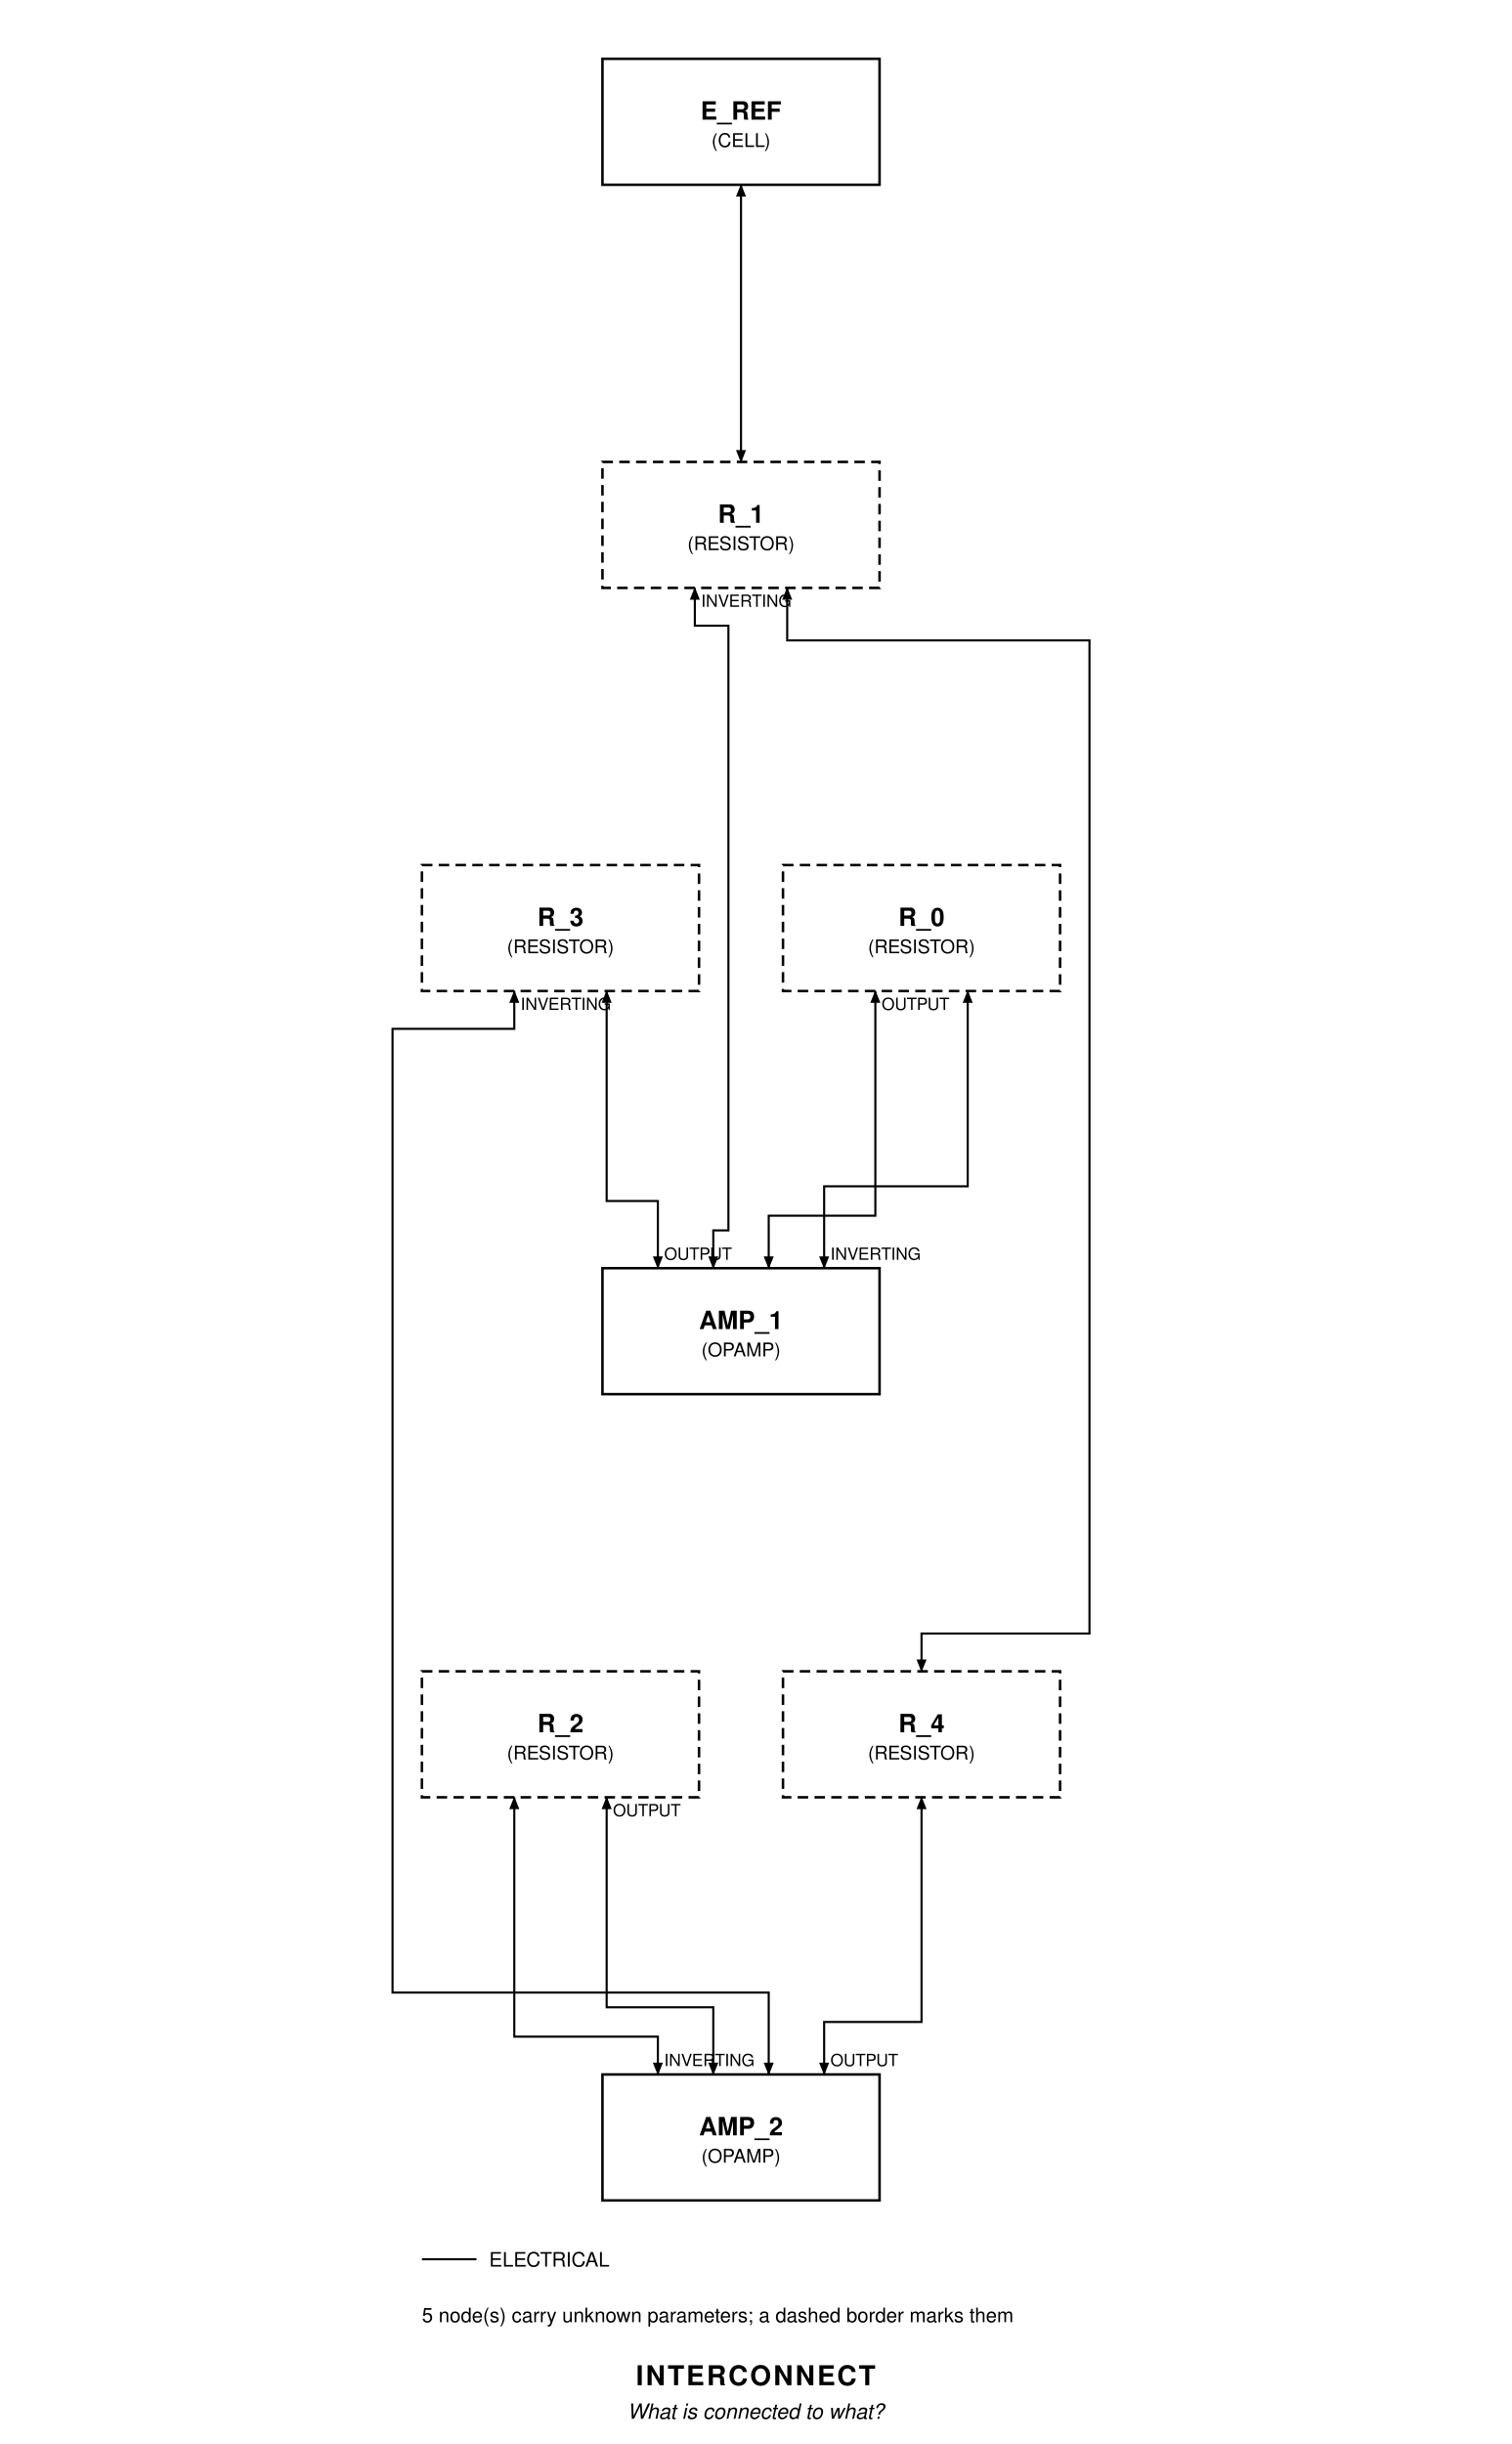
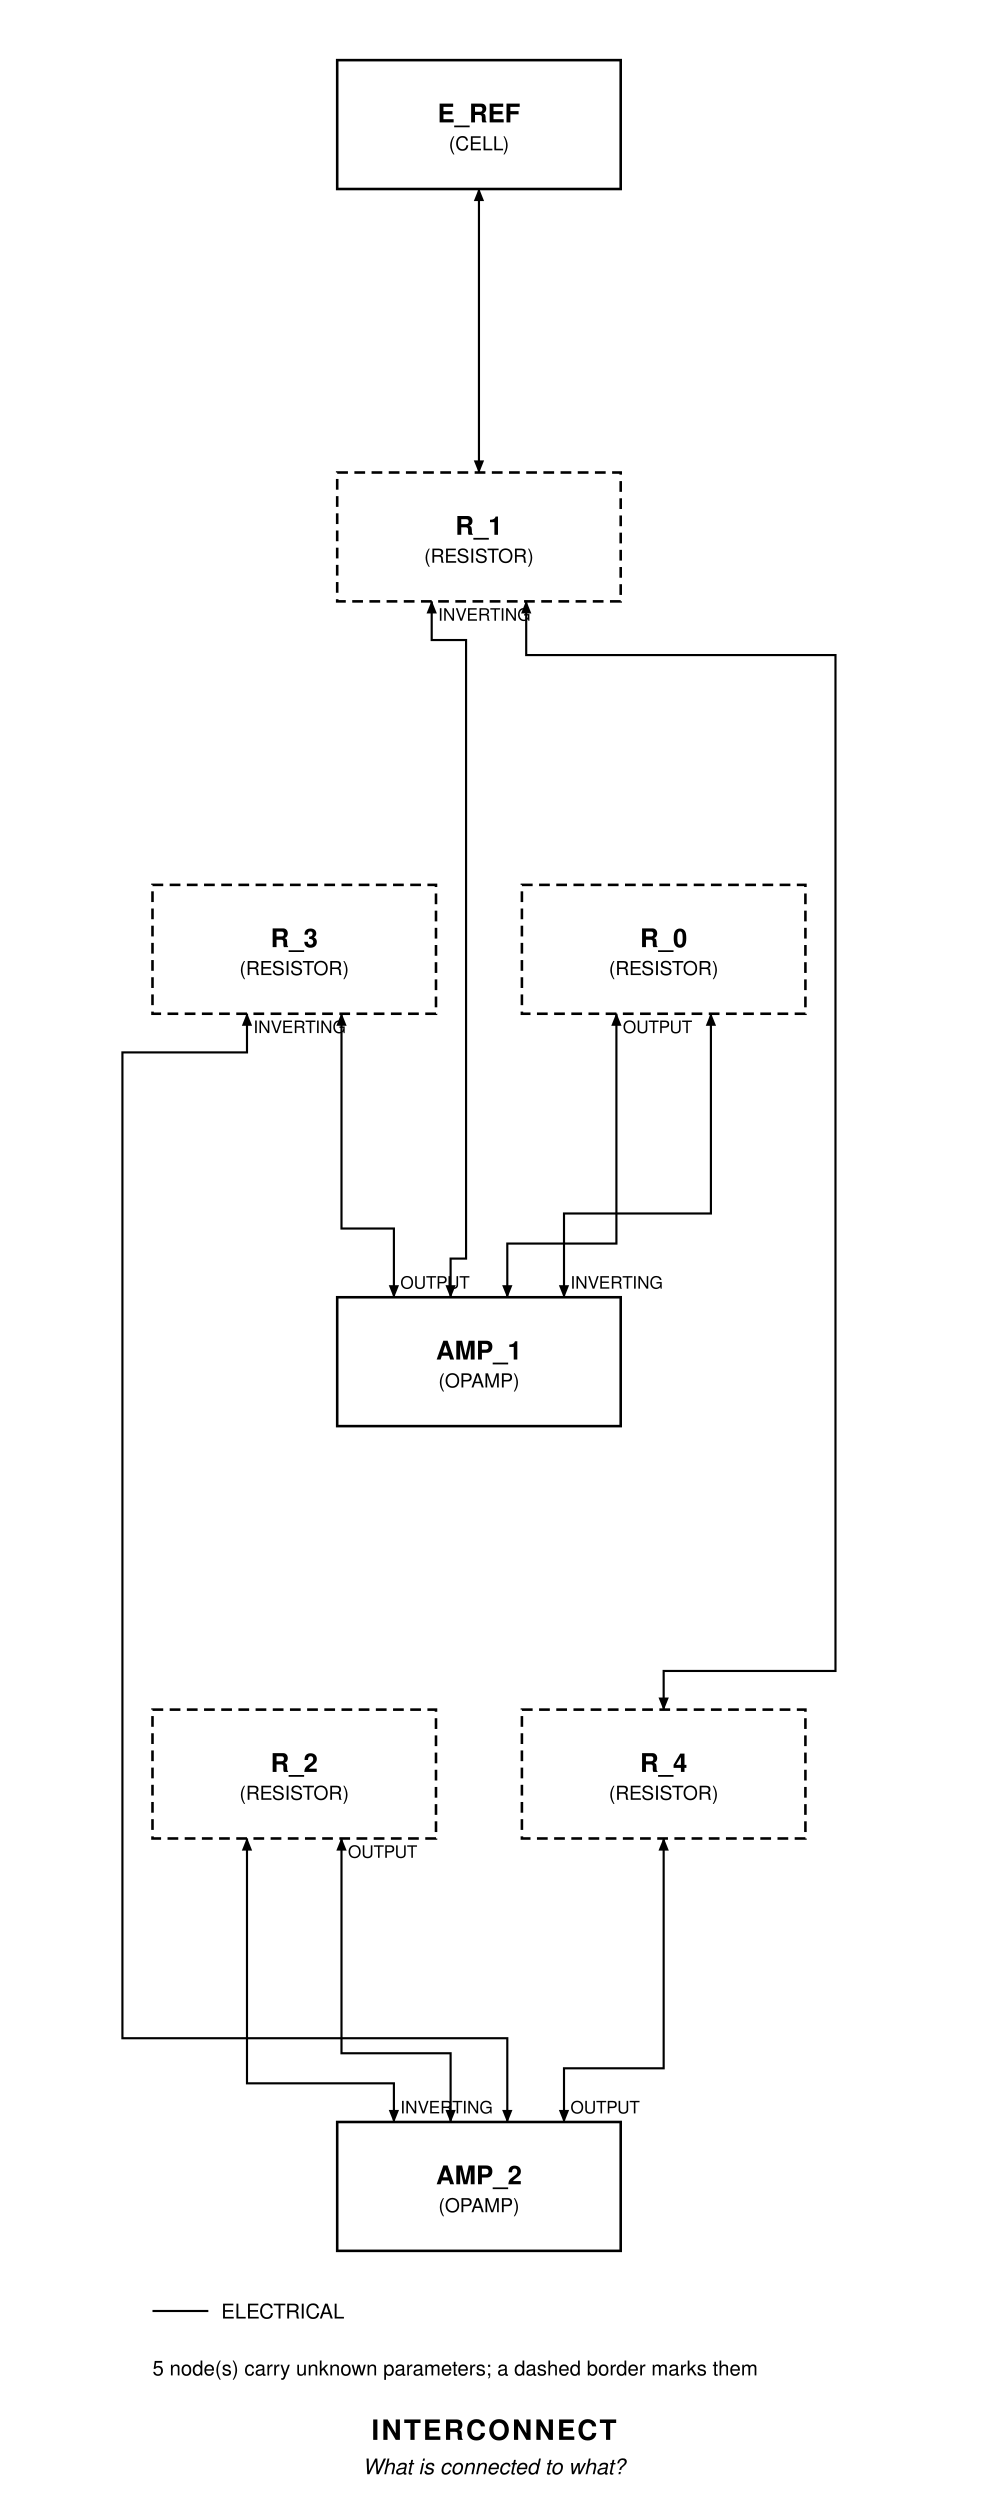
- <svg xmlns="http://www.w3.org/2000/svg" width="720" height="1164" viewBox="0 0 720 1164" font-family="Helvetica, Arial, sans-serif">
+ <svg xmlns="http://www.w3.org/2000/svg" width="460" height="1164" viewBox="0 0 460 1164" font-family="Helvetica, Arial, sans-serif">
  <defs>
    <marker id="arrow" viewBox="0 0 8 8" refX="7.5" refY="4" markerWidth="6" markerHeight="6" orient="auto-start-reverse">
      <path d="M0,0.8 L8,4 L0,7.2 Z" fill="#000000" />
    </marker>
  </defs>
-   <g transform="translate(173,0)">
+   <g transform="translate(43,0)">
    <polyline points="158.0,280.0 158.0,298.0 174.0,298.0 174.0,586.0 166.8,586.0 166.8,604.0" fill="none" stroke="#000000" stroke-width="1" marker-start="url(#arrow)" marker-end="url(#arrow)" />
    <polyline points="202.0,280.0 202.0,305.0 346.0,305.0 346.0,778.0 266.0,778.0 266.0,796.0" fill="none" stroke="#000000" stroke-width="1" marker-start="url(#arrow)" marker-end="url(#arrow)" />
    <polyline points="140.4,988.0 140.4,970.0 72.0,970.0 72.0,856.0" fill="none" stroke="#000000" stroke-width="1" marker-start="url(#arrow)" marker-end="url(#arrow)" />
    <polyline points="219.6,988.0 219.6,963.0 266.0,963.0 266.0,856.0" fill="none" stroke="#000000" stroke-width="1" marker-start="url(#arrow)" marker-end="url(#arrow)" />
    <polyline points="116.0,856.0 116.0,956.0 166.8,956.0 166.8,988.0" fill="none" stroke="#000000" stroke-width="1" marker-start="url(#arrow)" marker-end="url(#arrow)" />
    <polyline points="72.0,472.0 72.0,490.0 14.0,490.0 14.0,949.0 193.2,949.0 193.2,988.0" fill="none" stroke="#000000" stroke-width="1" marker-start="url(#arrow)" marker-end="url(#arrow)" />
    <polyline points="180.0,88.0 180.0,202.0 180.0,202.0 180.0,220.0" fill="none" stroke="#000000" stroke-width="1" marker-start="url(#arrow)" marker-end="url(#arrow)" />
    <polyline points="244.0,472.0 244.0,579.0 193.2,579.0 193.2,604.0" fill="none" stroke="#000000" stroke-width="1" marker-start="url(#arrow)" marker-end="url(#arrow)" />
    <polyline points="140.4,604.0 140.4,572.0 116.0,572.0 116.0,472.0" fill="none" stroke="#000000" stroke-width="1" marker-start="url(#arrow)" marker-end="url(#arrow)" />
    <polyline points="219.6,604.0 219.6,565.0 288.0,565.0 288.0,472.0" fill="none" stroke="#000000" stroke-width="1" marker-start="url(#arrow)" marker-end="url(#arrow)" />
    <g>
      <rect x="114" y="220" width="132" height="60" fill="none" stroke="#000000" stroke-width="1.2" stroke-dasharray="5 3" />
      <text x="180" y="249.0" text-anchor="middle" font-size="12" font-weight="bold" fill="#000000">R_1</text>
      <text x="180" y="262.0" text-anchor="middle" font-size="9" fill="#000000">(RESISTOR)</text>
    </g>
    <g>
      <rect x="114" y="988" width="132" height="60" fill="none" stroke="#000000" stroke-width="1.2" />
      <text x="180" y="1017.0" text-anchor="middle" font-size="12" font-weight="bold" fill="#000000">AMP_2</text>
      <text x="180" y="1030.0" text-anchor="middle" font-size="9" fill="#000000">(OPAMP)</text>
    </g>
    <g>
      <rect x="28" y="796" width="132" height="60" fill="none" stroke="#000000" stroke-width="1.2" stroke-dasharray="5 3" />
      <text x="94" y="825.0" text-anchor="middle" font-size="12" font-weight="bold" fill="#000000">R_2</text>
      <text x="94" y="838.0" text-anchor="middle" font-size="9" fill="#000000">(RESISTOR)</text>
    </g>
    <g>
      <rect x="28" y="412" width="132" height="60" fill="none" stroke="#000000" stroke-width="1.2" stroke-dasharray="5 3" />
      <text x="94" y="441.0" text-anchor="middle" font-size="12" font-weight="bold" fill="#000000">R_3</text>
      <text x="94" y="454.0" text-anchor="middle" font-size="9" fill="#000000">(RESISTOR)</text>
    </g>
    <g>
      <rect x="114" y="28" width="132" height="60" fill="none" stroke="#000000" stroke-width="1.2" />
      <text x="180" y="57.0" text-anchor="middle" font-size="12" font-weight="bold" fill="#000000">E_REF</text>
      <text x="180" y="70.0" text-anchor="middle" font-size="9" fill="#000000">(CELL)</text>
    </g>
    <g>
      <rect x="200" y="412" width="132" height="60" fill="none" stroke="#000000" stroke-width="1.2" stroke-dasharray="5 3" />
      <text x="266" y="441.0" text-anchor="middle" font-size="12" font-weight="bold" fill="#000000">R_0</text>
      <text x="266" y="454.0" text-anchor="middle" font-size="9" fill="#000000">(RESISTOR)</text>
    </g>
    <g>
      <rect x="114" y="604" width="132" height="60" fill="none" stroke="#000000" stroke-width="1.2" />
      <text x="180" y="633.0" text-anchor="middle" font-size="12" font-weight="bold" fill="#000000">AMP_1</text>
      <text x="180" y="646.0" text-anchor="middle" font-size="9" fill="#000000">(OPAMP)</text>
    </g>
    <g>
      <rect x="200" y="796" width="132" height="60" fill="none" stroke="#000000" stroke-width="1.2" stroke-dasharray="5 3" />
      <text x="266" y="825.0" text-anchor="middle" font-size="12" font-weight="bold" fill="#000000">R_4</text>
      <text x="266" y="838.0" text-anchor="middle" font-size="9" fill="#000000">(RESISTOR)</text>
    </g>
    <text x="161.0" y="289.0" text-anchor="start" font-size="8" fill="#000000">INVERTING</text>
    <text x="143.4" y="984.0" text-anchor="start" font-size="8" fill="#000000">INVERTING</text>
    <text x="222.6" y="984.0" text-anchor="start" font-size="8" fill="#000000">OUTPUT</text>
    <text x="119.0" y="865.0" text-anchor="start" font-size="8" fill="#000000">OUTPUT</text>
    <text x="75.0" y="481.0" text-anchor="start" font-size="8" fill="#000000">INVERTING</text>
    <text x="247.0" y="481.0" text-anchor="start" font-size="8" fill="#000000">OUTPUT</text>
    <text x="143.4" y="600.0" text-anchor="start" font-size="8" fill="#000000">OUTPUT</text>
    <text x="222.6" y="600.0" text-anchor="start" font-size="8" fill="#000000">INVERTING</text>
    <line x1="28" y1="1076" x2="54" y2="1076" stroke="#000000" stroke-width="1" />
    <text x="60" y="1079.5" font-size="9.5" fill="#000000">ELECTRICAL</text>
    <text x="28" y="1106" font-size="9.5" fill="#000000">5 node(s) carry unknown parameters; a dashed border marks them</text>
  </g>
-   <text x="360.0" y="1136" text-anchor="middle" font-size="13" font-weight="bold" letter-spacing="0.08em" fill="#000000">INTERCONNECT</text>
-   <text x="360.0" y="1152" text-anchor="middle" font-size="10" font-style="italic" fill="#000000">What is connected to what?</text>
+   <text x="230.0" y="1136" text-anchor="middle" font-size="13" font-weight="bold" letter-spacing="0.08em" fill="#000000">INTERCONNECT</text>
+   <text x="230.0" y="1152" text-anchor="middle" font-size="10" font-style="italic" fill="#000000">What is connected to what?</text>
</svg>
